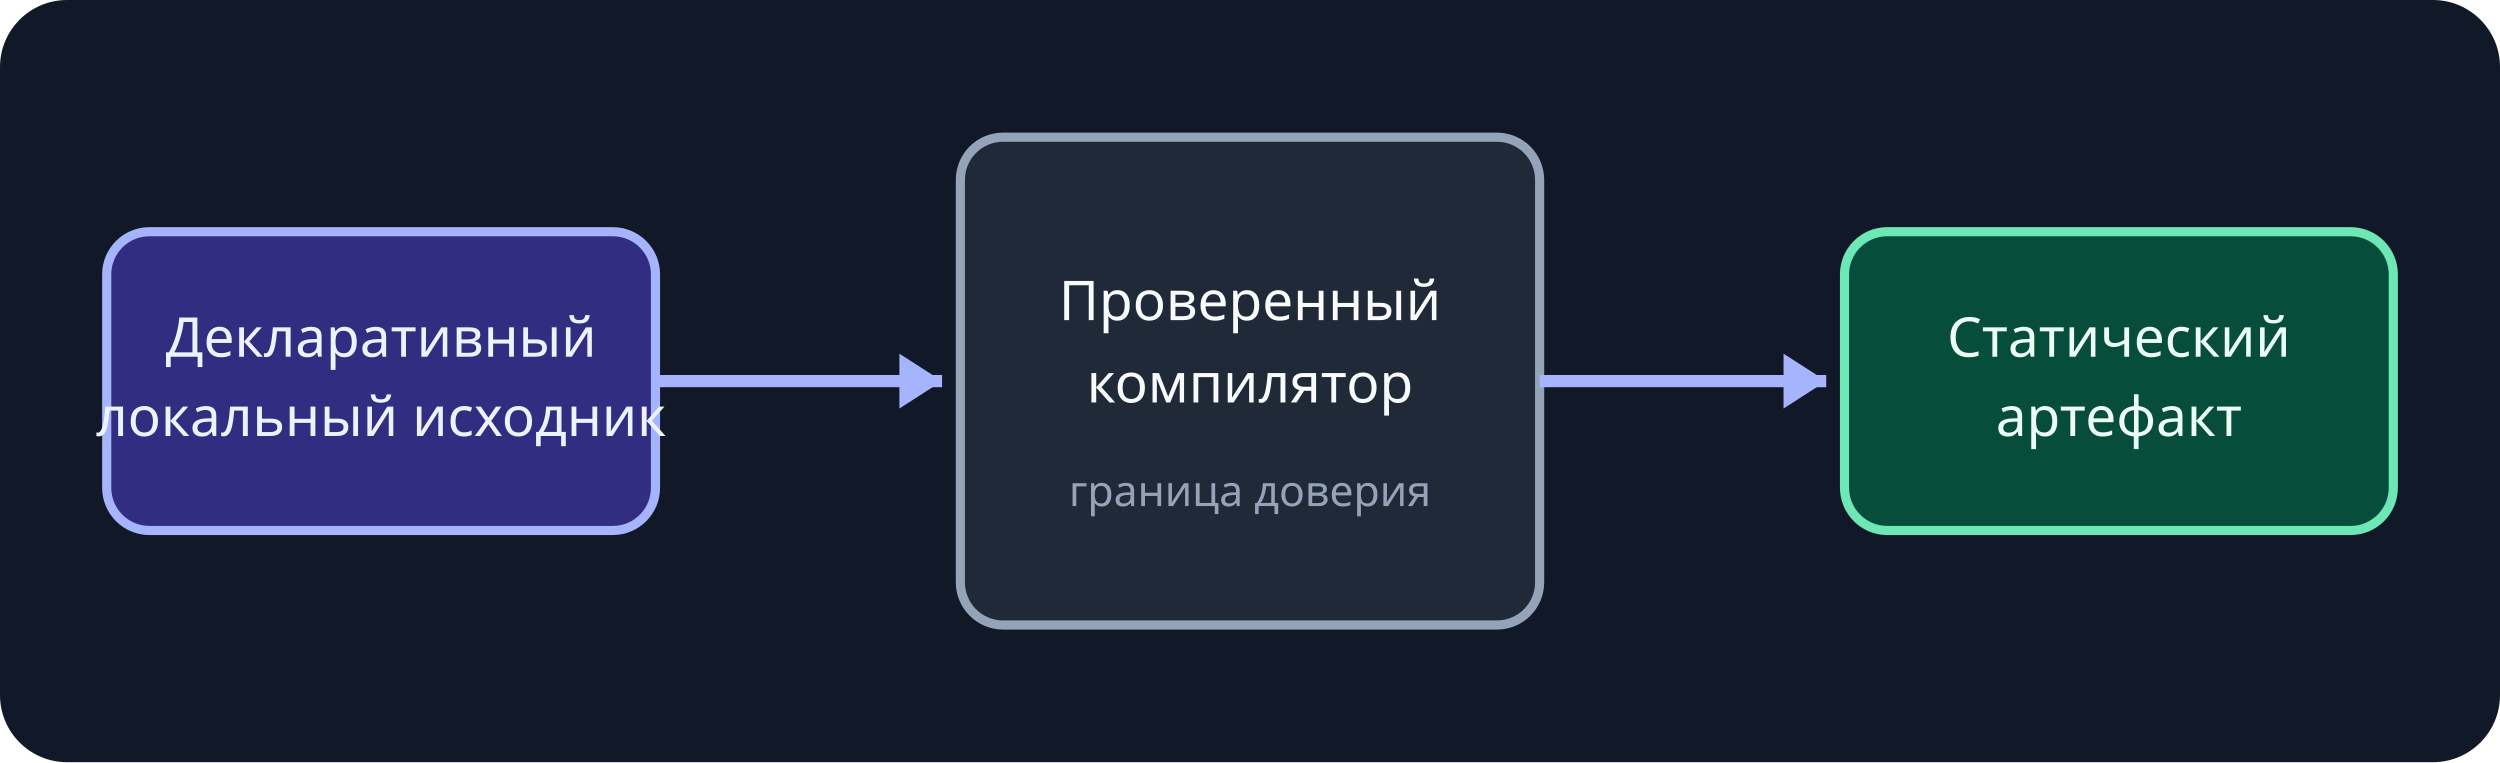
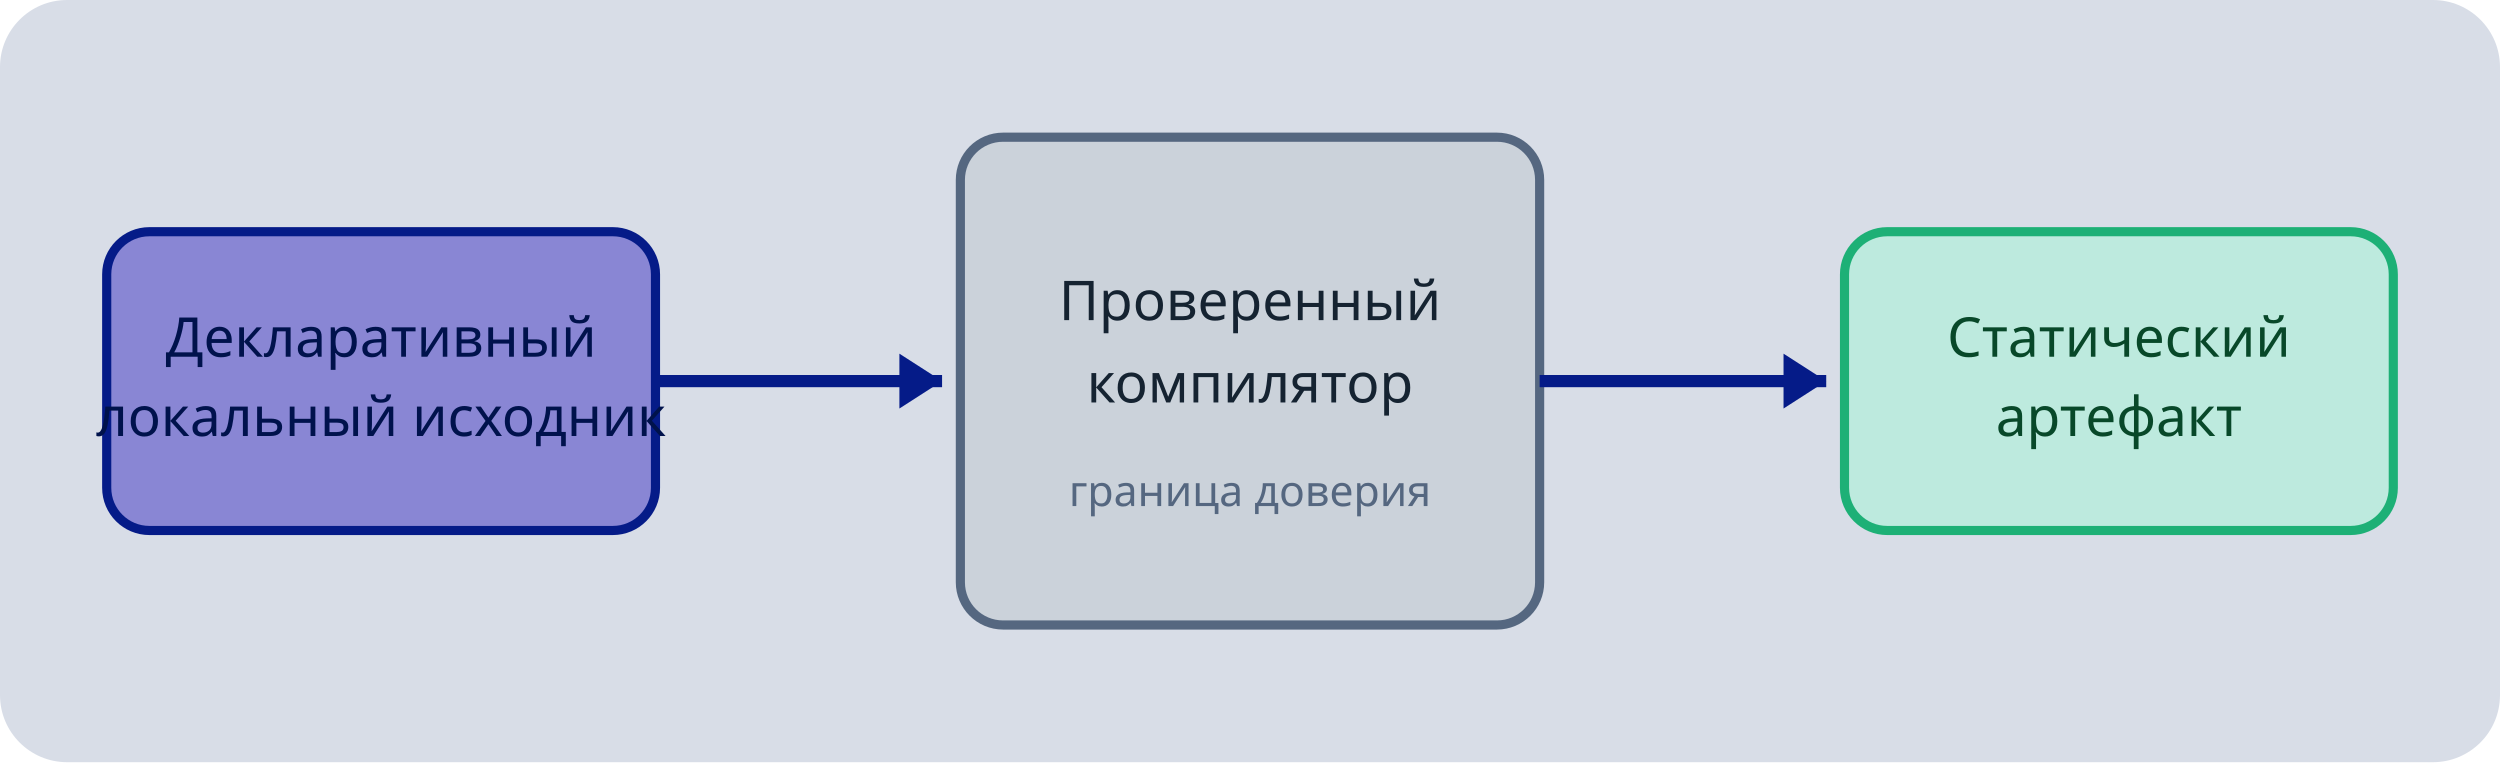
<svg xmlns="http://www.w3.org/2000/svg" viewBox="0 0 820 250" role="img" aria-labelledby="title desc">
-   <rect width="820" height="250" rx="22" fill="#111827" />
+   <rect width="820" height="250" rx="22" fill="#d8dde7" />
  <g font-family="system-ui, sans-serif" font-size="18" text-anchor="middle">
-     <rect x="35" y="76" width="180" height="98" rx="14" fill="#312e81" stroke="#a5b4fc" stroke-width="3" />
-     <text x="125" y="117" fill="#eef2ff">Декларативный</text>
-     <text x="125" y="143" fill="#eef2ff">локальный исходник</text>
-     <rect x="315" y="45" width="190" height="160" rx="14" fill="#1f2937" stroke="#94a3b8" stroke-width="3" />
-     <text x="410" y="105" fill="#f8fafc">Проверенный</text>
-     <text x="410" y="132" fill="#f8fafc">компилятор</text>
-     <text x="410" y="166" fill="#94a3b8" font-size="14">граница доверия</text>
-     <rect x="605" y="76" width="180" height="98" rx="14" fill="#064e3b" stroke="#6ee7b7" stroke-width="3" />
-     <text x="695" y="117" fill="#ecfdf5">Статический</text>
-     <text x="695" y="143" fill="#ecfdf5">артефакт</text>
+     <rect x="35" y="76" width="180" height="98" rx="14" fill="#8986d4" stroke="#051b88" stroke-width="3" />
+     <text x="125" y="117" fill="#00124c">Декларативный</text>
+     <text x="125" y="143" fill="#00124c">локальный исходник</text>
+     <rect x="315" y="45" width="190" height="160" rx="14" fill="#cbd2da" stroke="#556780" stroke-width="3" />
+     <text x="410" y="105" fill="#152331">Проверенный</text>
+     <text x="410" y="132" fill="#152331">компилятор</text>
+     <text x="410" y="166" fill="#556780" font-size="14">граница доверия</text>
+     <rect x="605" y="76" width="180" height="98" rx="14" fill="#bdeade" stroke="#1db076" stroke-width="3" />
+     <text x="695" y="117" fill="#084829">Статический</text>
+     <text x="695" y="143" fill="#084829">артефакт</text>
  </g>
-   <g stroke="#a5b4fc" stroke-width="4" fill="none">
+   <g stroke="#051b88" stroke-width="4" fill="none">
    <path d="M215 125h94" />
    <path d="M505 125h94" />
  </g>
-   <g fill="#a5b4fc">
+   <g fill="#051b88">
    <path d="M309 125l-14-9v18z" />
    <path d="M599 125l-14-9v18z" />
  </g>
</svg>
